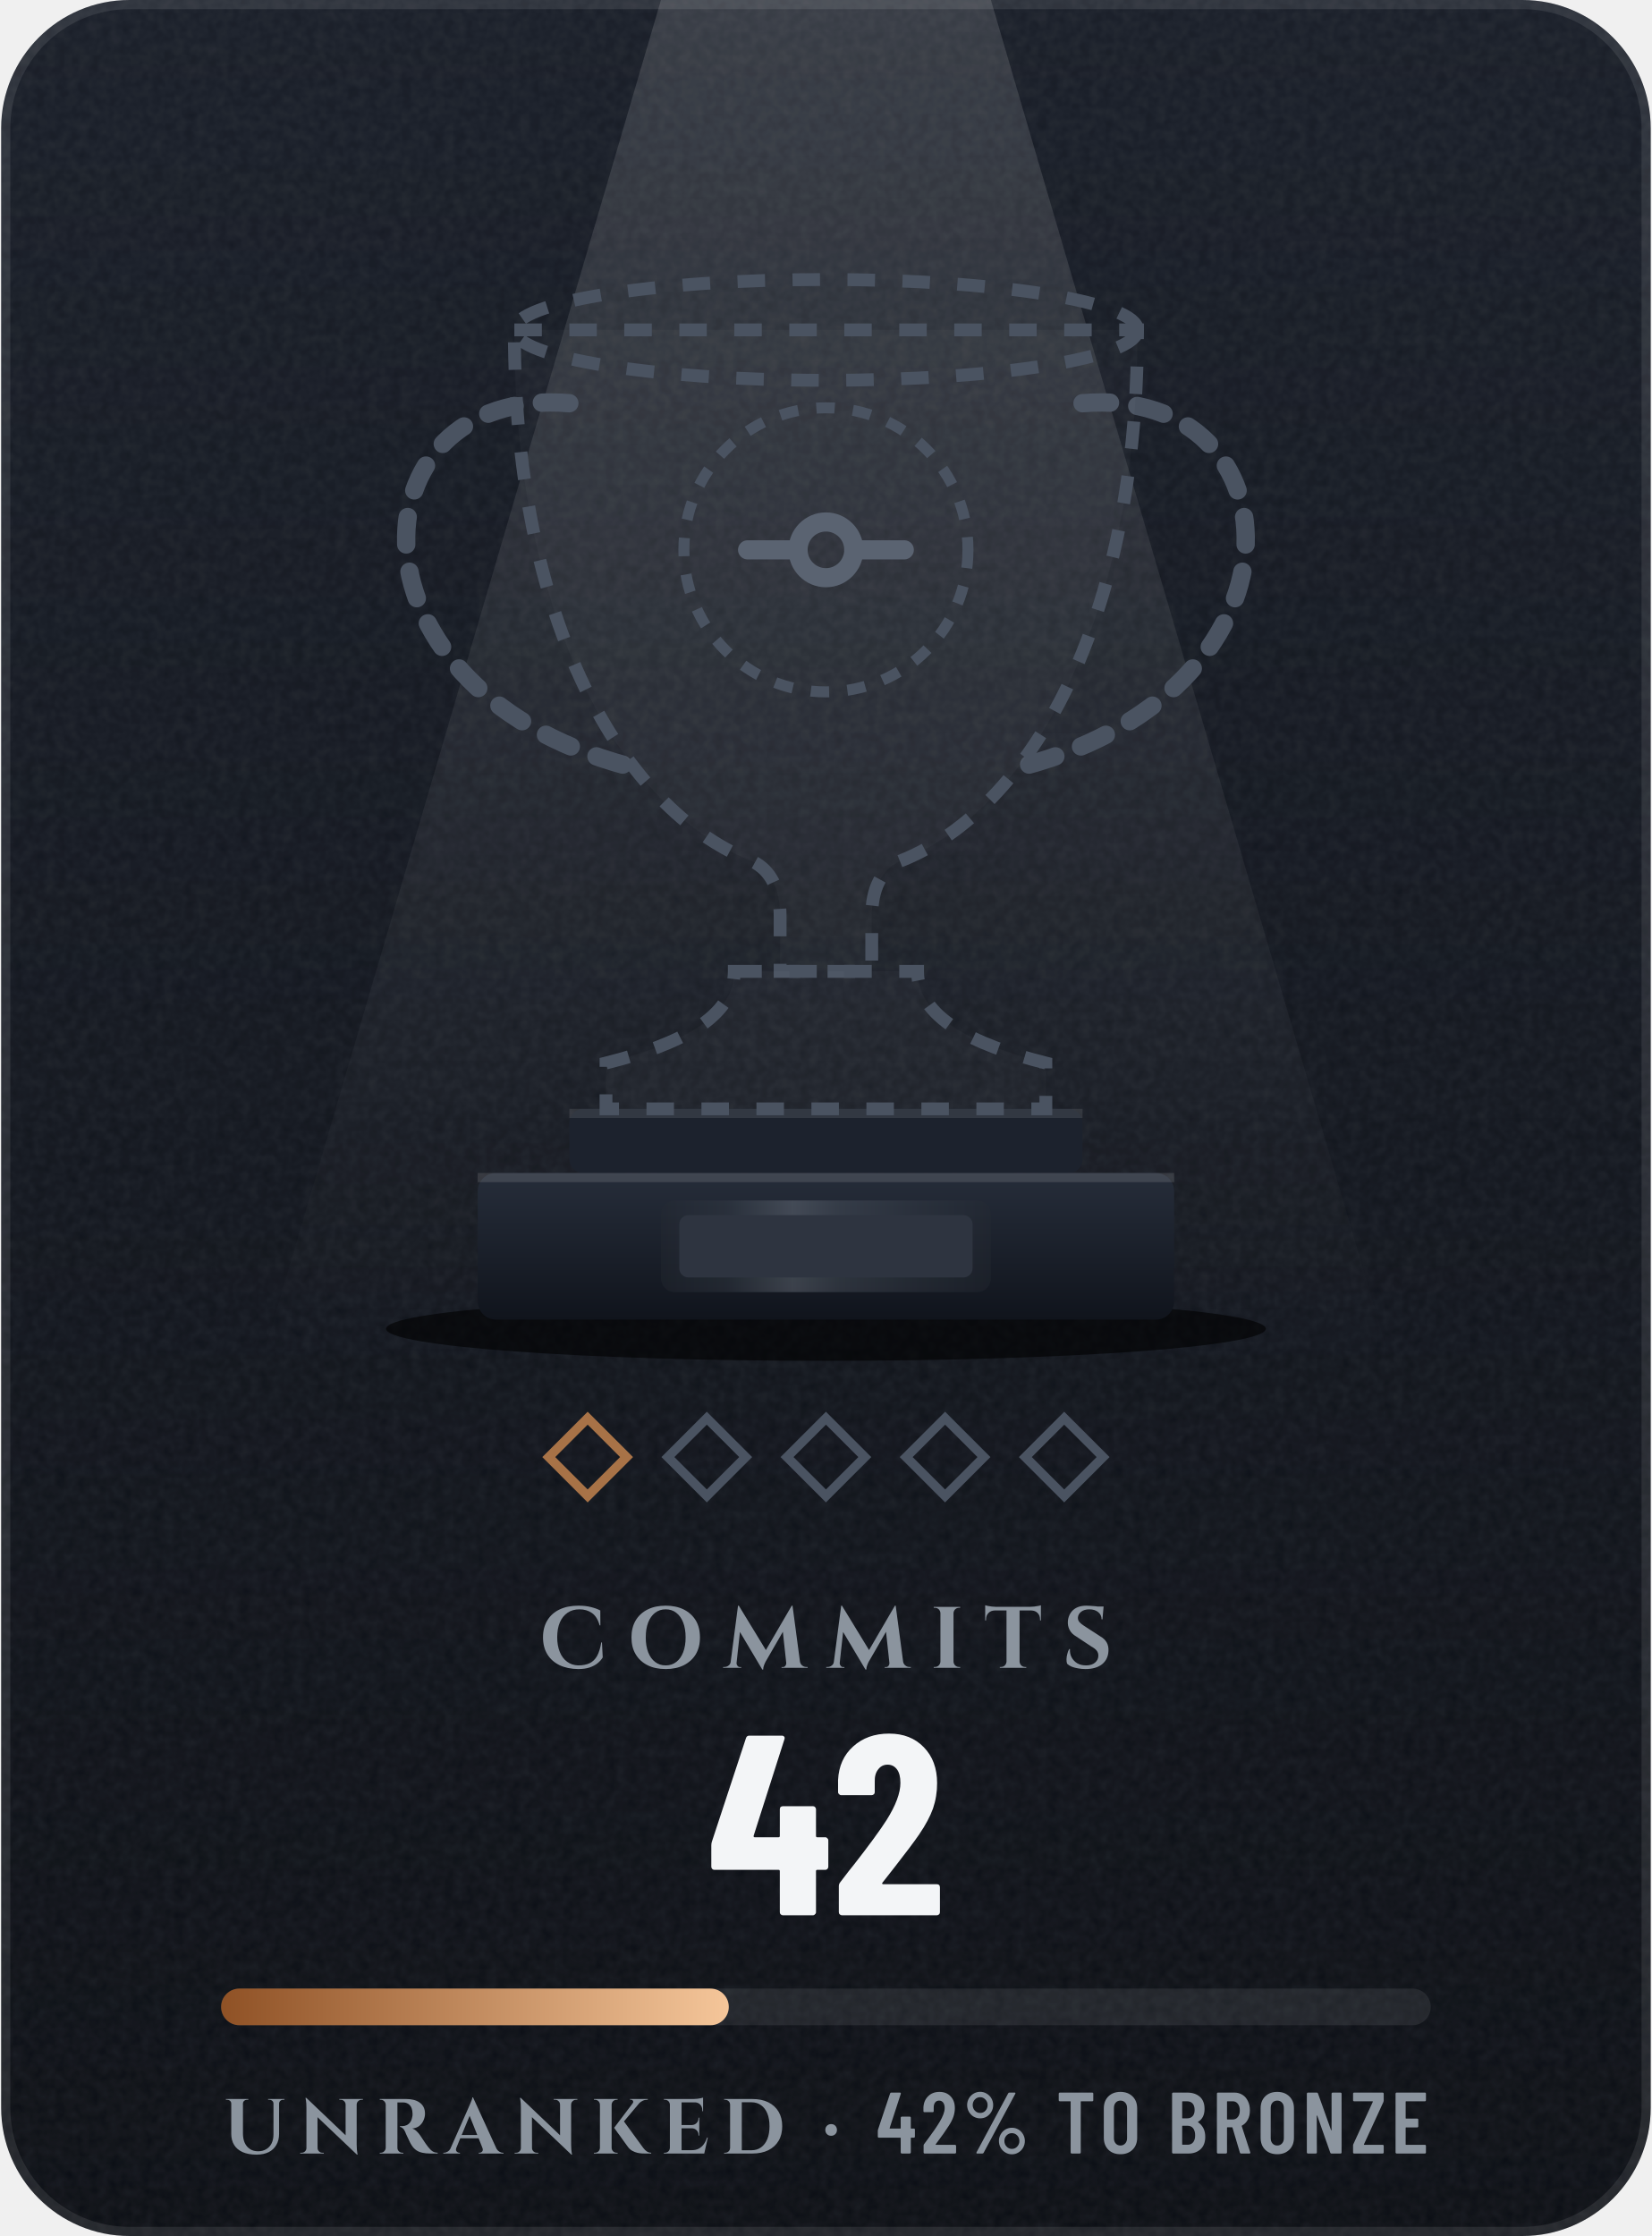
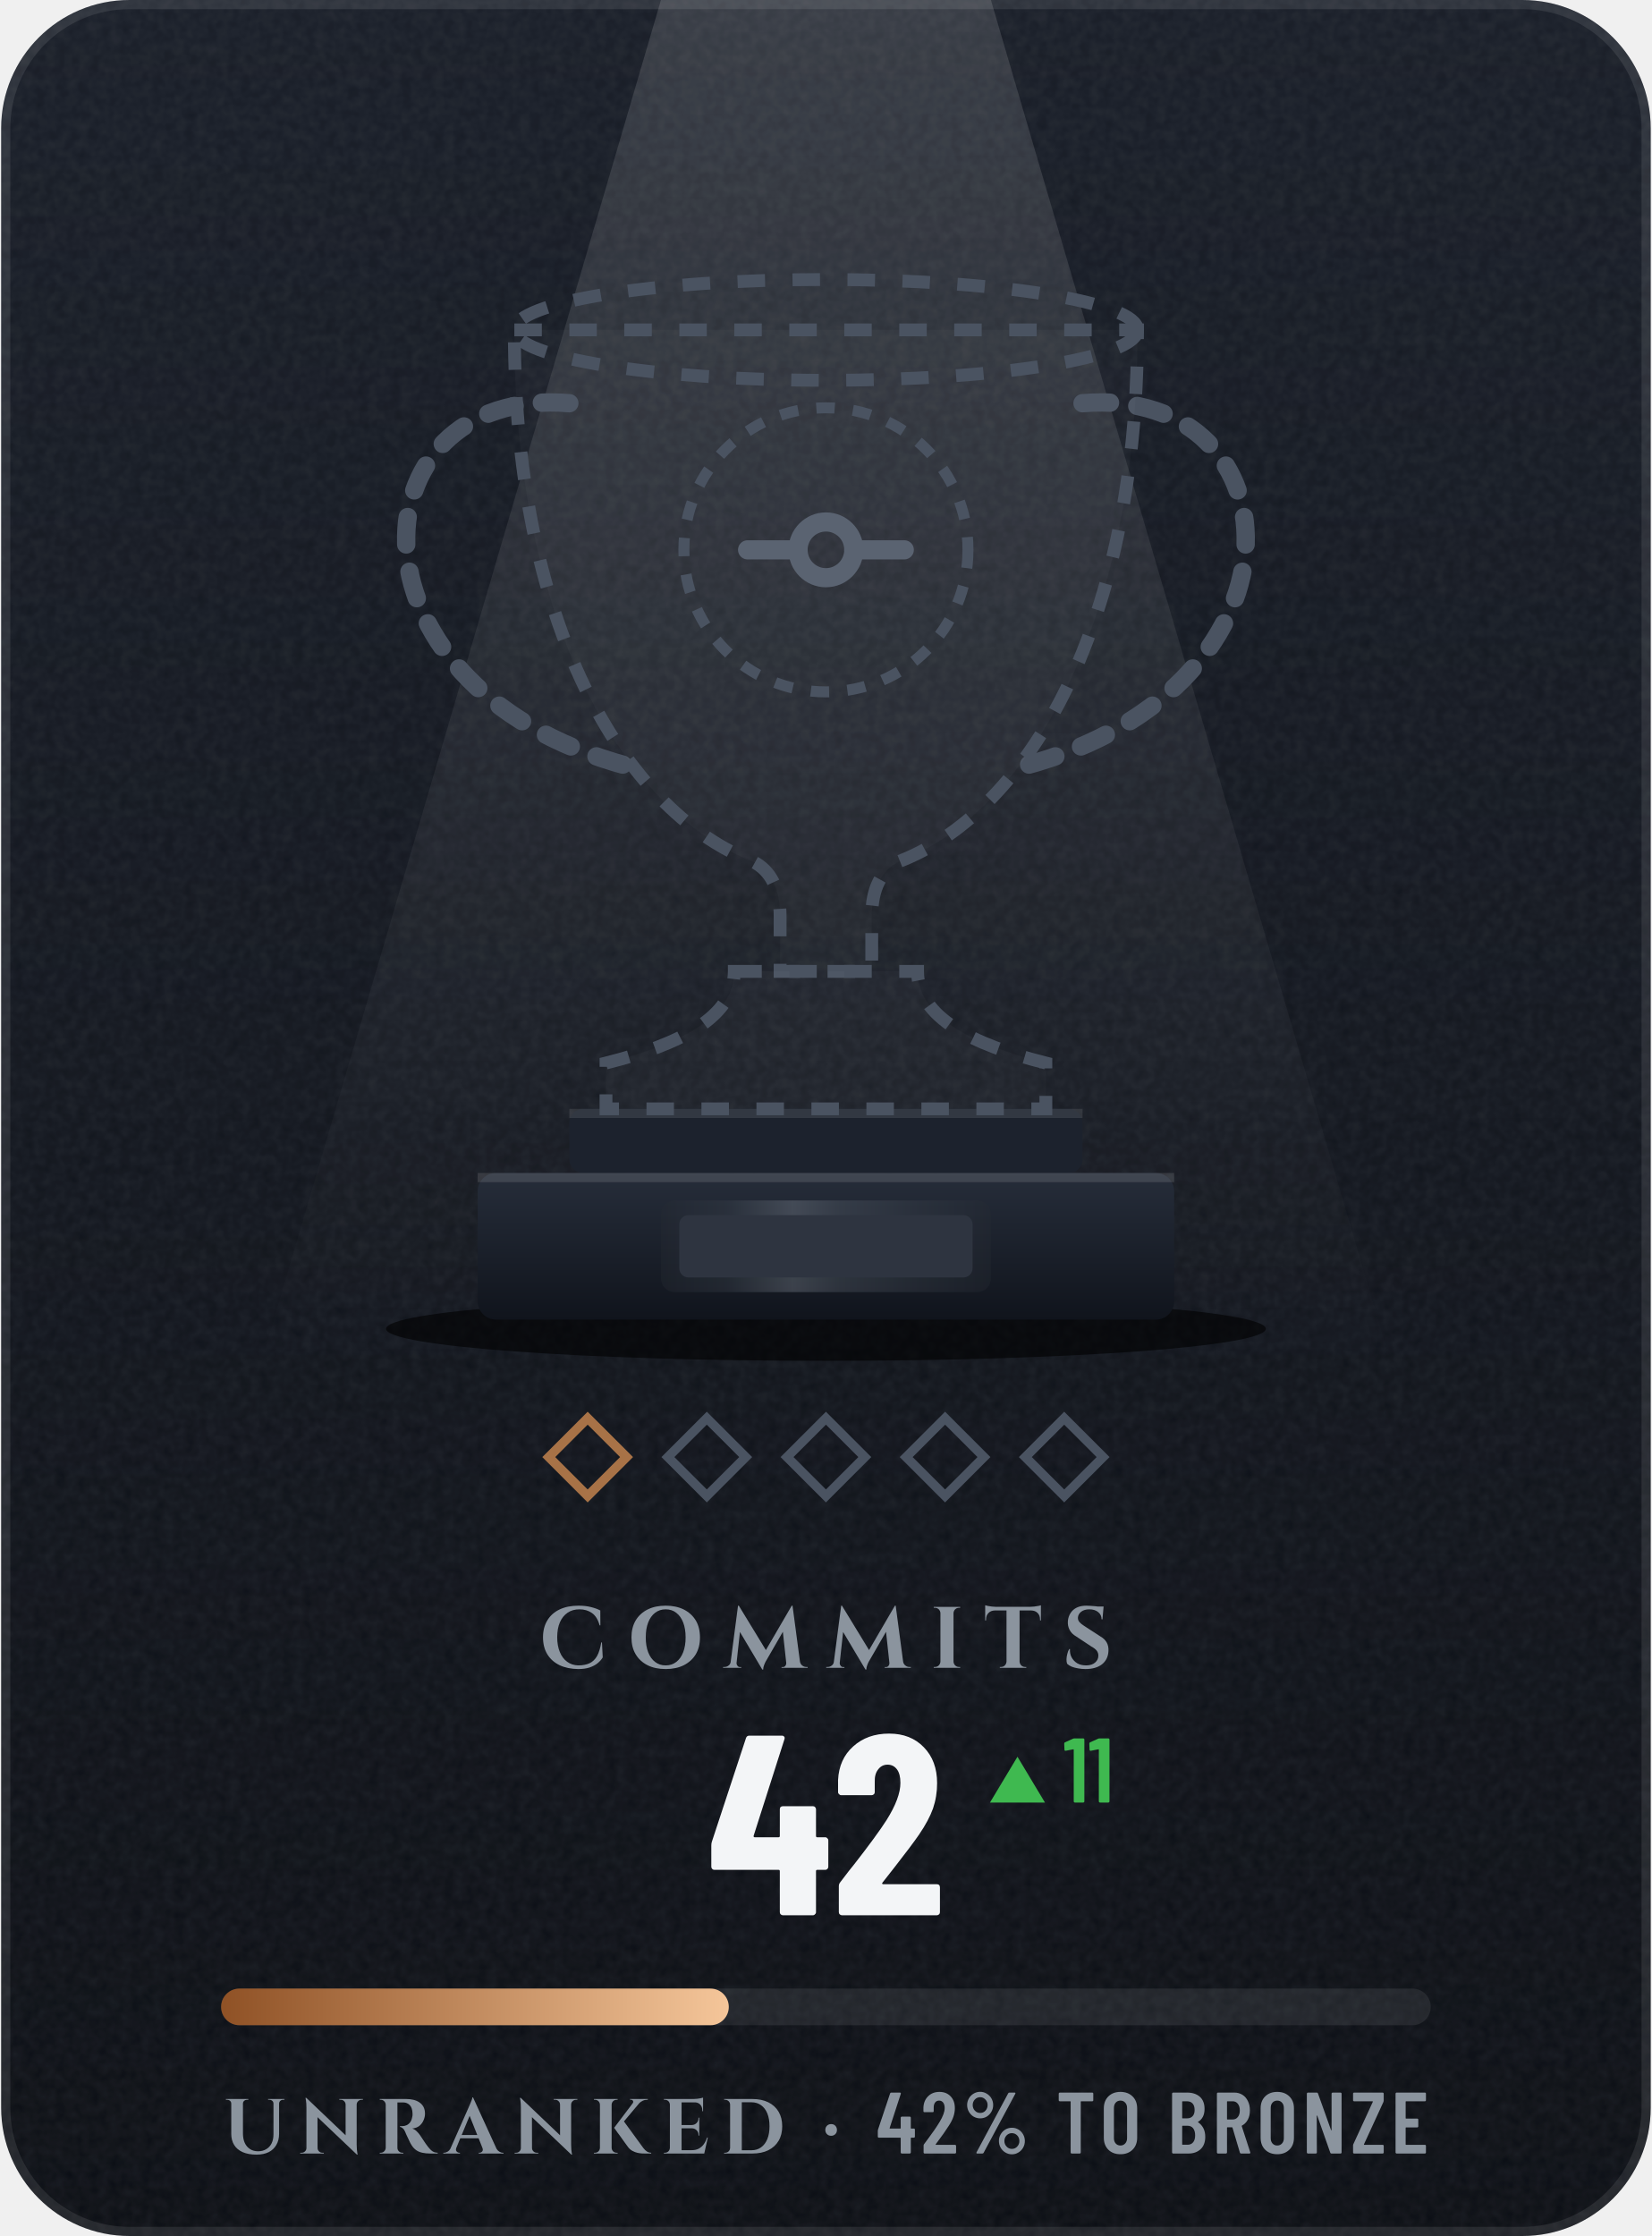
- <svg xmlns="http://www.w3.org/2000/svg" width="164" height="222" viewBox="0 0 180 244" role="img" aria-label="Commits trophy: Unranked, 42, 42% to Bronze">
+ <svg xmlns="http://www.w3.org/2000/svg" width="164" height="222" viewBox="0 0 180 244" role="img" aria-label="Commits trophy: Unranked, 42, 42% to Bronze, up 11 this week">
  <defs>
    <linearGradient id="bg" x1="0" y1="0" x2="0" y2="1">
      <stop offset="0" stop-color="#171C26" />
      <stop offset="1" stop-color="#0A0D13" />
    </linearGradient>
    <clipPath id="card">
      <rect width="180" height="244" rx="14" />
    </clipPath>
    <filter id="grain" x="0" y="0" width="100%" height="100%">
      <feTurbulence type="fractalNoise" baseFrequency=".85" numOctaves="2" stitchTiles="stitch" />
      <feColorMatrix values="0 0 0 0 1 0 0 0 0 1 0 0 0 0 1 0 0 0 .07 0" />
    </filter>
    <radialGradient id="glow" cx=".5" cy=".5" r=".5">
      <stop offset="0" stop-color="#5A626D" stop-opacity="0" />
      <stop offset="1" stop-color="#5A626D" stop-opacity="0" />
    </radialGradient>
    <linearGradient id="mh" x1="0" y1="0" x2="1" y2="0">
      <stop offset="0" stop-color="#252A32" />
      <stop offset="0.2" stop-color="#3A414B" />
      <stop offset="0.4" stop-color="#838B96" />
      <stop offset="0.54" stop-color="#5A626D" />
      <stop offset="0.78" stop-color="#3A414B" />
      <stop offset="1" stop-color="#252A32" />
    </linearGradient>
    <linearGradient id="md" x1="0" y1="0" x2="1" y2="1">
      <stop offset="0" stop-color="#252A32" />
      <stop offset="0.2" stop-color="#3A414B" />
      <stop offset="0.4" stop-color="#838B96" />
      <stop offset="0.54" stop-color="#5A626D" />
      <stop offset="0.78" stop-color="#3A414B" />
      <stop offset="1" stop-color="#252A32" />
    </linearGradient>
    <linearGradient id="mdr" x1="1" y1="1" x2="0" y2="0">
      <stop offset="0" stop-color="#252A32" />
      <stop offset="0.2" stop-color="#3A414B" />
      <stop offset="0.4" stop-color="#838B96" />
      <stop offset="0.54" stop-color="#5A626D" />
      <stop offset="0.78" stop-color="#3A414B" />
      <stop offset="1" stop-color="#252A32" />
    </linearGradient>
    <linearGradient id="dia" x1="0" y1="0" x2="1" y2="0">
      <stop offset="0" stop-color="#6CCBFF" />
      <stop offset=".5" stop-color="#C4B2FF" />
      <stop offset="1" stop-color="#F29BDD" />
    </linearGradient>
    <linearGradient id="pb" x1="0" y1="0" x2="1" y2="0">
      <stop offset="0" stop-color="#8F5125" />
      <stop offset="1" stop-color="#F5C69A" />
    </linearGradient>
    <linearGradient id="shg" x1="0" y1="0" x2="1" y2="0">
      <stop offset="0" stop-color="#FFFFFF" stop-opacity="0" />
      <stop offset=".5" stop-color="#FFFFFF" stop-opacity=".6" />
      <stop offset="1" stop-color="#FFFFFF" stop-opacity="0" />
    </linearGradient>
    <linearGradient id="mu" gradientUnits="userSpaceOnUse" x1="38" y1="0" x2="142" y2="0">
      <stop offset="0" stop-color="#252A32" />
      <stop offset="0.2" stop-color="#3A414B" />
      <stop offset="0.4" stop-color="#838B96" />
      <stop offset="0.54" stop-color="#5A626D" />
      <stop offset="0.78" stop-color="#3A414B" />
      <stop offset="1" stop-color="#252A32" />
    </linearGradient>
    <linearGradient id="cone" x1="0" y1="0" x2="0" y2="1">
      <stop offset="0" stop-color="#FFFFFF" stop-opacity=".13" />
      <stop offset="1" stop-color="#FFFFFF" stop-opacity="0" />
    </linearGradient>
    <linearGradient id="rim" x1="0" y1="0" x2="0" y2="1">
      <stop offset="0" stop-color="#181B20" />
      <stop offset="1" stop-color="#3A414B" />
    </linearGradient>
    <linearGradient id="pl" x1="0" y1="0" x2="0" y2="1">
      <stop offset="0" stop-color="#262D3A" />
      <stop offset="1" stop-color="#10141C" />
    </linearGradient>
    <radialGradient id="en" cx=".4" cy=".35" r=".75">
      <stop offset="0" stop-color="#60C898" />
      <stop offset=".6" stop-color="#2BB675" />
      <stop offset="1" stop-color="#135235" />
    </radialGradient>
    <clipPath id="cup">
      <path d="M56 36H124C124 70 111 89 98 94C96 95 95 97 95 100V106H85V100C85 97 84 95 82 94C69 89 56 70 56 36Z" />
      <path d="M80 106H100C100 111 106 114 114 116V121H66V116C74 114 80 111 80 106Z" />
    </clipPath>
  </defs>
  <g clip-path="url(#card)">
    <rect width="180" height="244" fill="url(#bg)" />
    <rect width="180" height="244" filter="url(#grain)" />
  </g>
  <rect x=".5" y=".5" width="179" height="243" rx="13.5" fill="none" stroke="#FFFFFF" stroke-opacity=".09" />
  <path d="M72 0H108L152 150H28Z" fill="url(#cone)" />
  <circle cx="90" cy="72" r="64" fill="url(#glow)" />
  <ellipse cx="90" cy="145" rx="48" ry="3.5" fill="#000000" fill-opacity=".6" />
  <rect x="62" y="121" width="56" height="7" rx="1.5" fill="#1C222D" />
  <rect x="62" y="121" width="56" height="1" fill="#FFFFFF" fill-opacity=".1" />
  <rect x="52" y="128" width="76" height="16" rx="2" fill="url(#pl)" />
  <rect x="52" y="128" width="76" height="1" fill="#FFFFFF" fill-opacity=".12" />
  <rect x="72" y="131" width="36" height="10" rx="1.5" fill="url(#mh)" opacity="0.35" />
  <rect x="74" y="132.6" width="32" height="6.8" rx="1" fill="#2E3440" />
  <path d="M62 44C38 42 36 76 70 84M118 44C142 42 144 76 110 84" fill="none" stroke="#4A5361" stroke-width="2" stroke-dasharray="3 3" stroke-linecap="round" />
  <path d="M56 36H124C124 70 111 89 98 94C96 95 95 97 95 100V106H85V100C85 97 84 95 82 94C69 89 56 70 56 36Z" fill="#FFFFFF" fill-opacity=".025" stroke="#4A5361" stroke-width="1.4" stroke-dasharray="3 3" />
  <path d="M80 106H100C100 111 106 114 114 116V121H66V116C74 114 80 111 80 106Z" fill="#FFFFFF" fill-opacity=".025" stroke="#4A5361" stroke-width="1.4" stroke-dasharray="3 3" />
  <ellipse cx="90" cy="36" rx="34" ry="5.5" fill="none" stroke="#4A5361" stroke-width="1.4" stroke-dasharray="3 3" />
  <circle cx="90" cy="60" r="15.5" fill="none" stroke="#4A5361" stroke-width="1.2" stroke-dasharray="2 2" />
  <g transform="translate(78.6 48.6) scale(0.95)" fill="none" stroke="#5A6371" stroke-width="2.2" stroke-linecap="round" stroke-linejoin="round">
    <circle cx="12" cy="12" r="3.2" />
    <path d="M3 12h5.8M15.2 12H21" />
  </g>
  <rect x="-3" y="-3" width="6" height="6" transform="translate(64 159) rotate(45)" fill="none" stroke="#CC8850" stroke-opacity=".8" />
  <rect x="-3" y="-3" width="6" height="6" transform="translate(77 159) rotate(45)" fill="none" stroke="#4A5361" stroke-opacity="1" />
  <rect x="-3" y="-3" width="6" height="6" transform="translate(90 159) rotate(45)" fill="none" stroke="#4A5361" stroke-opacity="1" />
  <rect x="-3" y="-3" width="6" height="6" transform="translate(103 159) rotate(45)" fill="none" stroke="#4A5361" stroke-opacity="1" />
  <rect x="-3" y="-3" width="6" height="6" transform="translate(116 159) rotate(45)" fill="none" stroke="#4A5361" stroke-opacity="1" />
  <g transform="translate(58.7 182) scale(0.0095 -0.0095)" fill="#8B949E">
    <use href="#s67" x="0" />
    <use href="#s79" x="1012" />
    <use href="#s77" x="2122" />
    <use href="#s77" x="3307" />
    <use href="#s73" x="4491" />
    <use href="#s84" x="5110" />
    <use href="#s83" x="6008" />
  </g>
  <g transform="translate(77.1 209) scale(0.028 -0.028)" fill="#F3F5F7">
    <use href="#n52" x="0" />
    <use href="#n50" x="484" />
  </g>
+   <polygon points="107.9,196.7 113.9,196.7 110.9,191.7" fill="#3FB950" />
+   <g transform="translate(115.9 196.7) scale(0.01 -0.01)" fill="#3FB950">
+     <use href="#m49" x="0" />
+     <use href="#m49" x="274" />
+   </g>
  <rect x="24" y="217" width="132" height="4" rx="2" fill="#FFFFFF" fill-opacity=".08" />
  <rect x="24" y="217" width="55.4" height="4" rx="2" fill="url(#pb)" />
  <g transform="translate(24.2 235) scale(0.0085 -0.0085)" fill="#8B949E">
    <use href="#s85" x="0" />
    <use href="#s78" x="962" />
    <use href="#s82" x="1968" />
    <use href="#s65" x="2857" />
    <use href="#s78" x="3715" />
    <use href="#s75" x="4721" />
    <use href="#s69" x="5619" />
    <use href="#s68" x="6392" />
  </g>
  <g transform="translate(89.6 235) scale(0.009 -0.009)" fill="#8B949E">
    <use href="#m183" x="0" />
  </g>
  <g transform="translate(95.5 235) scale(0.0095 -0.0095)" fill="#8B949E">
    <use href="#m52" x="0" />
    <use href="#m50" x="512" />
    <use href="#m37" x="989" />
    <use href="#m84" x="2067" />
    <use href="#m79" x="2571" />
    <use href="#m66" x="3343" />
    <use href="#m82" x="3858" />
    <use href="#m79" x="4372" />
    <use href="#m78" x="4891" />
    <use href="#m90" x="5451" />
    <use href="#m69" x="5910" />
  </g>
  <defs>
    <path id="m37" d="M54 557Q54 598 74 633Q94 668 128 688Q163 709 204 709Q244 709 278 688Q313 668 333 633Q353 598 353 557Q353 515 333 480Q313 445 279 424Q245 404 204 404Q163 404 128 424Q94 445 74 480Q54 515 54 557ZM162 14 526 692Q530 700 541 700H599Q606 700 608 696Q610 692 607 686L243 8Q239 0 228 0H170Q163 0 161 4Q159 8 162 14ZM289 557Q289 594 264 620Q239 647 204 647Q168 647 143 621Q118 595 118 557Q118 519 143 492Q168 466 204 466Q240 466 264 492Q289 519 289 557ZM419 144Q419 185 439 220Q459 255 493 276Q527 296 568 296Q609 296 643 276Q677 255 697 220Q717 185 717 144Q717 102 697 67Q677 32 643 12Q609 -9 568 -9Q527 -9 493 12Q459 32 439 67Q419 102 419 144ZM654 144Q654 182 629 208Q604 234 568 234Q532 234 507 208Q482 182 482 144Q482 106 507 80Q532 53 568 53Q604 53 629 80Q654 106 654 144Z" />
+     <path id="m49" d="M122 700H218Q223 700 226 696Q230 693 230 688V12Q230 7 226 4Q223 0 218 0H126Q121 0 118 4Q114 7 114 12V576Q114 578 112 580Q111 582 109 581L27 565H24Q13 565 13 576L10 643Q10 653 18 657L107 697Q114 700 122 700Z" />
    <path id="m50" d="M173 100H392Q397 100 400 96Q404 93 404 88V12Q404 7 400 4Q397 0 392 0H43Q38 0 34 4Q31 7 31 12V92Q31 101 36 107L75 160Q114 212 152 266Q189 320 215 363Q273 459 273 522Q273 562 256 585Q238 608 209 608Q180 608 163 586Q146 563 147 526V487Q147 482 144 478Q140 475 135 475H41Q36 475 32 478Q29 482 29 487V530Q33 610 84 659Q134 708 214 708Q293 708 342 656Q390 605 390 521Q390 471 373 422Q356 373 319 317Q294 277 260 229Q225 181 214 166Q184 126 170 106Q168 104 169 102Q170 100 173 100Z" />
    <path id="m52" d="M443 275V194Q443 189 440 186Q436 182 431 182H401Q396 182 396 177V12Q396 7 392 4Q389 0 384 0H292Q287 0 284 4Q280 7 280 12V177Q280 182 275 182H29Q24 182 20 186Q17 189 17 194V259Q17 268 19 274L158 690Q161 700 171 700H271Q277 700 280 696Q283 693 281 686L153 293Q152 287 157 287H275Q280 287 280 292V412Q280 417 284 420Q287 424 292 424H384Q389 424 392 420Q396 417 396 412V292Q396 287 401 287H431Q436 287 440 284Q443 280 443 275Z" />
    <path id="m66" d="M242 0H66Q61 0 58 4Q54 7 54 12V688Q54 693 58 696Q61 700 66 700H224Q319 700 373 652Q427 604 427 512Q427 409 354 365Q349 362 352 359Q391 334 413 292Q435 250 435 192Q435 100 382 50Q328 0 242 0ZM170 595V409Q170 404 175 404H226Q267 404 290 429Q313 454 313 500Q313 548 290 574Q267 600 226 600H175Q170 600 170 595ZM319 208Q319 260 296 290Q273 319 233 319H175Q170 319 170 314V106Q170 101 175 101H233Q273 101 296 129Q319 157 319 208Z" />
    <path id="m69" d="M391 600H175Q170 600 170 595V406Q170 401 175 401H303Q308 401 312 398Q315 394 315 389V312Q315 307 312 304Q308 300 303 300H175Q170 300 170 295V105Q170 100 175 100H391Q396 100 400 96Q403 93 403 88V12Q403 7 400 4Q396 0 391 0H66Q61 0 58 4Q54 7 54 12V688Q54 693 58 696Q61 700 66 700H391Q396 700 400 696Q403 693 403 688V612Q403 607 400 604Q396 600 391 600Z" />
    <path id="m78" d="M350 700H441Q446 700 450 696Q453 693 453 688V12Q453 7 450 4Q446 0 441 0H336Q326 0 323 10L174 434Q173 437 170 436Q168 436 168 433L169 12Q169 7 166 4Q162 0 157 0H66Q61 0 58 4Q54 7 54 12V688Q54 693 58 696Q61 700 66 700H169Q179 700 182 690L332 269Q333 266 336 266Q338 267 338 270V688Q338 693 342 696Q345 700 350 700Z" />
    <path id="m79" d="M42 182V518Q42 604 94 656Q147 708 233 708Q319 708 372 656Q425 604 425 518V182Q425 96 372 44Q319 -8 233 -8Q147 -8 94 44Q42 96 42 182ZM309 177V523Q309 561 288 584Q267 608 233 608Q199 608 178 584Q158 561 158 523V177Q158 139 178 116Q199 92 233 92Q267 92 288 116Q309 139 309 177Z" />
    <path id="m82" d="M318 10 233 297Q231 301 228 301H175Q170 301 170 296V12Q170 7 166 4Q163 0 158 0H66Q61 0 58 4Q54 7 54 12V688Q54 693 58 696Q61 700 66 700H254Q307 700 348 674Q388 649 410 602Q433 556 433 496Q433 434 409 389Q385 344 342 321Q338 320 339 315L437 14Q438 12 438 9Q438 0 427 0H331Q321 0 318 10ZM170 595V396Q170 391 175 391H236Q272 391 294 419Q317 447 317 495Q317 543 294 572Q272 600 236 600H175Q170 600 170 595Z" />
    <path id="m84" d="M425 688V612Q425 607 422 604Q418 600 413 600H286Q281 600 281 595V12Q281 7 278 4Q274 0 269 0H177Q172 0 168 4Q165 7 165 12V595Q165 600 160 600H40Q35 600 32 604Q28 607 28 612V688Q28 693 32 696Q35 700 40 700H413Q418 700 422 696Q425 693 425 688Z" />
    <path id="m90" d="M25 12V92Q25 100 28 107L252 594Q253 596 252 598Q251 600 249 600H37Q32 600 28 604Q25 607 25 612V688Q25 693 28 696Q32 700 37 700H365Q370 700 374 696Q377 693 377 688V608Q377 601 374 593L150 106Q149 104 150 102Q151 100 153 100H365Q370 100 374 96Q377 93 377 88V12Q377 7 374 4Q370 0 365 0H37Q32 0 28 4Q25 7 25 12Z" />
    <path id="m183" d="M37 286Q37 317 57 337Q77 357 108 357Q139 357 158 337Q178 317 178 286Q178 255 158 235Q138 215 108 215Q77 215 57 235Q37 255 37 286Z" />
    <path id="n50" d="M200 121H409Q414 121 418 118Q421 114 421 109V12Q421 7 418 4Q414 0 409 0H39Q34 0 30 4Q27 7 27 12V113Q27 122 32 128Q72 181 88 200Q176 313 213 371Q267 457 267 516Q267 550 254 568Q240 587 217 587Q194 587 180 568Q166 550 167 521V480Q167 475 164 472Q160 468 155 468H36Q31 468 28 472Q24 475 24 480V527Q28 609 83 658Q138 708 223 708Q307 708 358 655Q410 602 410 515Q410 463 394 416Q377 369 340 315Q312 274 244 187L197 127Q195 125 196 123Q197 121 200 121Z" />
    <path id="n52" d="M470 292V189Q470 184 466 180Q463 177 458 177H427Q422 177 422 172V12Q422 7 418 4Q415 0 410 0H293Q288 0 284 4Q281 7 281 12V172Q281 177 276 177H26Q21 177 18 180Q14 184 14 189V271Q14 280 16 286L149 690Q152 700 162 700H289Q295 700 298 696Q301 693 299 686L179 310Q178 304 183 304H276Q281 304 281 309V413Q281 418 284 422Q288 425 293 425H410Q415 425 418 422Q422 418 422 413V309Q422 304 427 304H458Q463 304 466 300Q470 297 470 292Z" />
    <path id="s65" d="M354 720 656 60Q671 36 690 25Q714 10 737 10H745V0H427V10H436Q456 10 471 26Q486 43 474 73L425 196H190L138 69Q132 52 136 39Q141 25 153 18Q165 10 177 10H186V0H-28V10H-19Q4 10 29 25Q48 36 62 60L296 589Q299 595 306 612Q314 628 322 649Q331 670 338 690Q345 709 345 720ZM208 238H408L310 484Z" />
    <path id="s67" d="M722 292 731 120Q709 83 672 53Q635 23 580 4Q525 -14 450 -14Q328 -13 236 30Q145 74 95 155Q45 236 45 351Q45 463 94 544Q143 626 234 670Q326 714 453 714Q533 714 596 698Q660 682 703 659L704 488H695Q668 587 607 630Q546 672 464 672Q384 672 327 633Q270 594 239 523Q208 452 208 353Q208 254 238 182Q267 110 322 70Q376 30 450 28Q527 28 580 53Q633 78 666 136Q698 194 714 292Z" />
    <path id="s68" d="M405 700Q523 700 609 658Q695 615 742 536Q788 458 788 350Q788 242 742 164Q695 85 609 42Q523 0 405 0H42V10H55Q81 10 100 28Q118 47 119 73V627Q119 653 100 672Q81 690 55 690H43L42 700ZM269 658V42H393Q465 42 517 80Q569 117 597 186Q625 255 625 350Q625 445 597 514Q569 583 517 620Q465 658 393 658Z" />
    <path id="s69" d="M606 205 560 0H42V10H55Q81 10 100 28Q118 47 119 73V627Q118 653 100 672Q81 690 55 690H42V700H423Q445 700 470 703Q494 706 515 710Q536 714 545 718V543H535V555Q535 601 508 629Q484 653 447 657H269V366H401Q438 367 462 392Q486 416 486 453V460H496V230H486V238Q486 275 462 299Q438 323 401 324H269V43H400Q450 43 488 62Q526 82 553 118Q580 155 596 205Z" />
    <path id="s73" d="M119 73V627Q118 653 100 672Q81 690 55 690H42V700H346V690H333Q307 690 288 672Q270 653 269 627V73Q270 47 288 28Q307 10 333 10H346V0H42V10H55Q81 10 100 28Q118 47 119 73Z" />
    <path id="s75" d="M119 73V627Q118 653 100 672Q81 690 55 690H42V700H346V690H333Q307 690 288 672Q270 653 269 627V73Q270 47 288 28Q307 10 333 10H346V0H42V10H55Q81 10 100 28Q118 47 119 73ZM734 700V691H730Q697 691 669 678Q645 666 627 650L427 412L675 72Q698 42 722 26Q746 11 777 10V0H695Q684 0 658 1Q633 2 601 9Q569 16 536 34Q504 51 480 83Q475 90 460 110Q445 130 425 158Q405 186 384 216Q362 245 343 271Q324 297 313 314L301 330L540 646Q551 662 543 676Q535 691 515 691H505V700Z" />
    <path id="s77" d="M780 714H789L875 68Q881 42 900 27Q921 10 947 10H963V0H663V9H678Q695 9 706 22Q717 36 717 52V55L678 414L491 90L481 73Q471 55 462 30Q452 5 452 -20H442L185 412L146 55V52Q146 36 158 22Q169 9 185 9H200V0H-9V10H7Q34 10 55 27Q73 40 78 64L163 714H172L483 204Z" />
    <path id="s78" d="M108 715 613 234V629Q612 655 594 672Q577 690 551 690H532V700H835V690H817Q792 690 774 672Q756 655 755 629V114Q755 77 758 48Q761 18 764 2L767 -14H758L252 467L253 71Q253 46 271 28Q289 10 314 10H333V0H30V10H49Q74 10 92 28Q110 46 110 71V590Q110 646 104 681L98 715Z" />
    <path id="s79" d="M442 714Q562 714 650 670Q739 625 788 544Q836 463 836 350Q836 238 788 156Q739 75 650 30Q562 -14 442 -14Q322 -14 234 30Q145 75 97 156Q49 237 49 350Q49 462 97 544Q145 625 234 670Q322 714 442 714ZM442 28Q513 28 564 68Q615 107 643 179Q671 251 671 350Q671 449 643 521Q615 593 564 632Q513 672 442 672Q372 672 320 632Q269 593 241 521Q213 449 213 350Q213 251 241 179Q269 107 320 68Q372 28 442 28Z" />
    <path id="s82" d="M122 73V627Q121 653 102 672Q84 690 58 690H45V700H388Q433 700 476 690Q519 680 552 658Q586 636 606 600Q626 564 626 511Q626 469 608 428Q591 386 555 356Q519 327 462 321Q494 311 520 285Q547 259 564 233Q565 231 576 215Q586 199 602 176Q617 152 634 128Q651 104 665 86Q687 59 705 42Q723 26 743 18Q763 11 789 10V0H691Q637 0 593 10Q549 19 515 42Q481 65 456 104Q448 116 438 134Q429 153 419 174Q409 195 400 214Q390 234 383 250Q376 266 373 275Q360 307 342 323Q325 339 305 342V352H336Q363 352 388 363Q414 374 434 399Q454 424 462 468Q464 477 466 489Q467 501 466 516Q463 588 430 622Q397 655 348 656Q334 657 318 656Q301 656 288 656H272V73Q272 47 291 28Q310 10 336 10H348V0H45V10H58Q84 10 102 28Q121 47 122 73Z" />
    <path id="s83" d="M277 714Q297 714 326 712Q356 710 388 707Q399 705 409 704H476L475 692Q475 692 475 692L463 557H453Q453 609 414 640Q376 672 312 672Q254 672 218 644Q183 616 181 576Q180 546 200 524Q220 502 251 483L442 359Q488 333 512 291Q535 249 532 193Q527 95 457 40Q387 -14 267 -14Q223 -14 182 -6Q140 1 108 14Q76 28 57 47Q49 69 50 100Q51 131 60 163Q68 195 81 216H90Q86 165 108 122Q131 78 174 52Q218 27 278 28Q344 29 380 62Q416 94 416 140Q416 171 398 196Q379 221 337 244L162 360Q109 390 85 437Q61 484 66 539Q71 591 97 630Q123 670 168 692Q214 714 277 714Z" />
    <path id="s84" d="M654 719V544L644 545V556Q644 603 616 630Q589 658 542 659H409V73Q410 47 428 28Q447 10 473 10H486V0H182V10H195Q221 10 240 28Q258 47 259 73V659H125Q79 658 52 630Q24 603 24 556V545L14 544V719Q24 715 44 711Q65 707 90 704Q115 701 136 701H532Q554 701 578 704Q603 707 624 711Q645 715 654 719Z" />
    <path id="s85" d="M326 700V690H310Q288 690 272 676Q257 662 257 640V260Q257 189 280 137Q304 85 348 57Q391 29 451 29Q512 29 556 56Q601 82 625 131Q649 180 649 247V640Q649 662 634 676Q618 690 596 690H580V700H790V690H774Q752 690 736 676Q721 662 721 640V253Q721 171 686 111Q652 51 588 18Q523 -14 432 -14Q326 -14 253 18Q180 51 144 110Q107 170 107 252V640Q107 662 92 676Q76 690 54 690H38V700Z" />
  </defs>
</svg>
